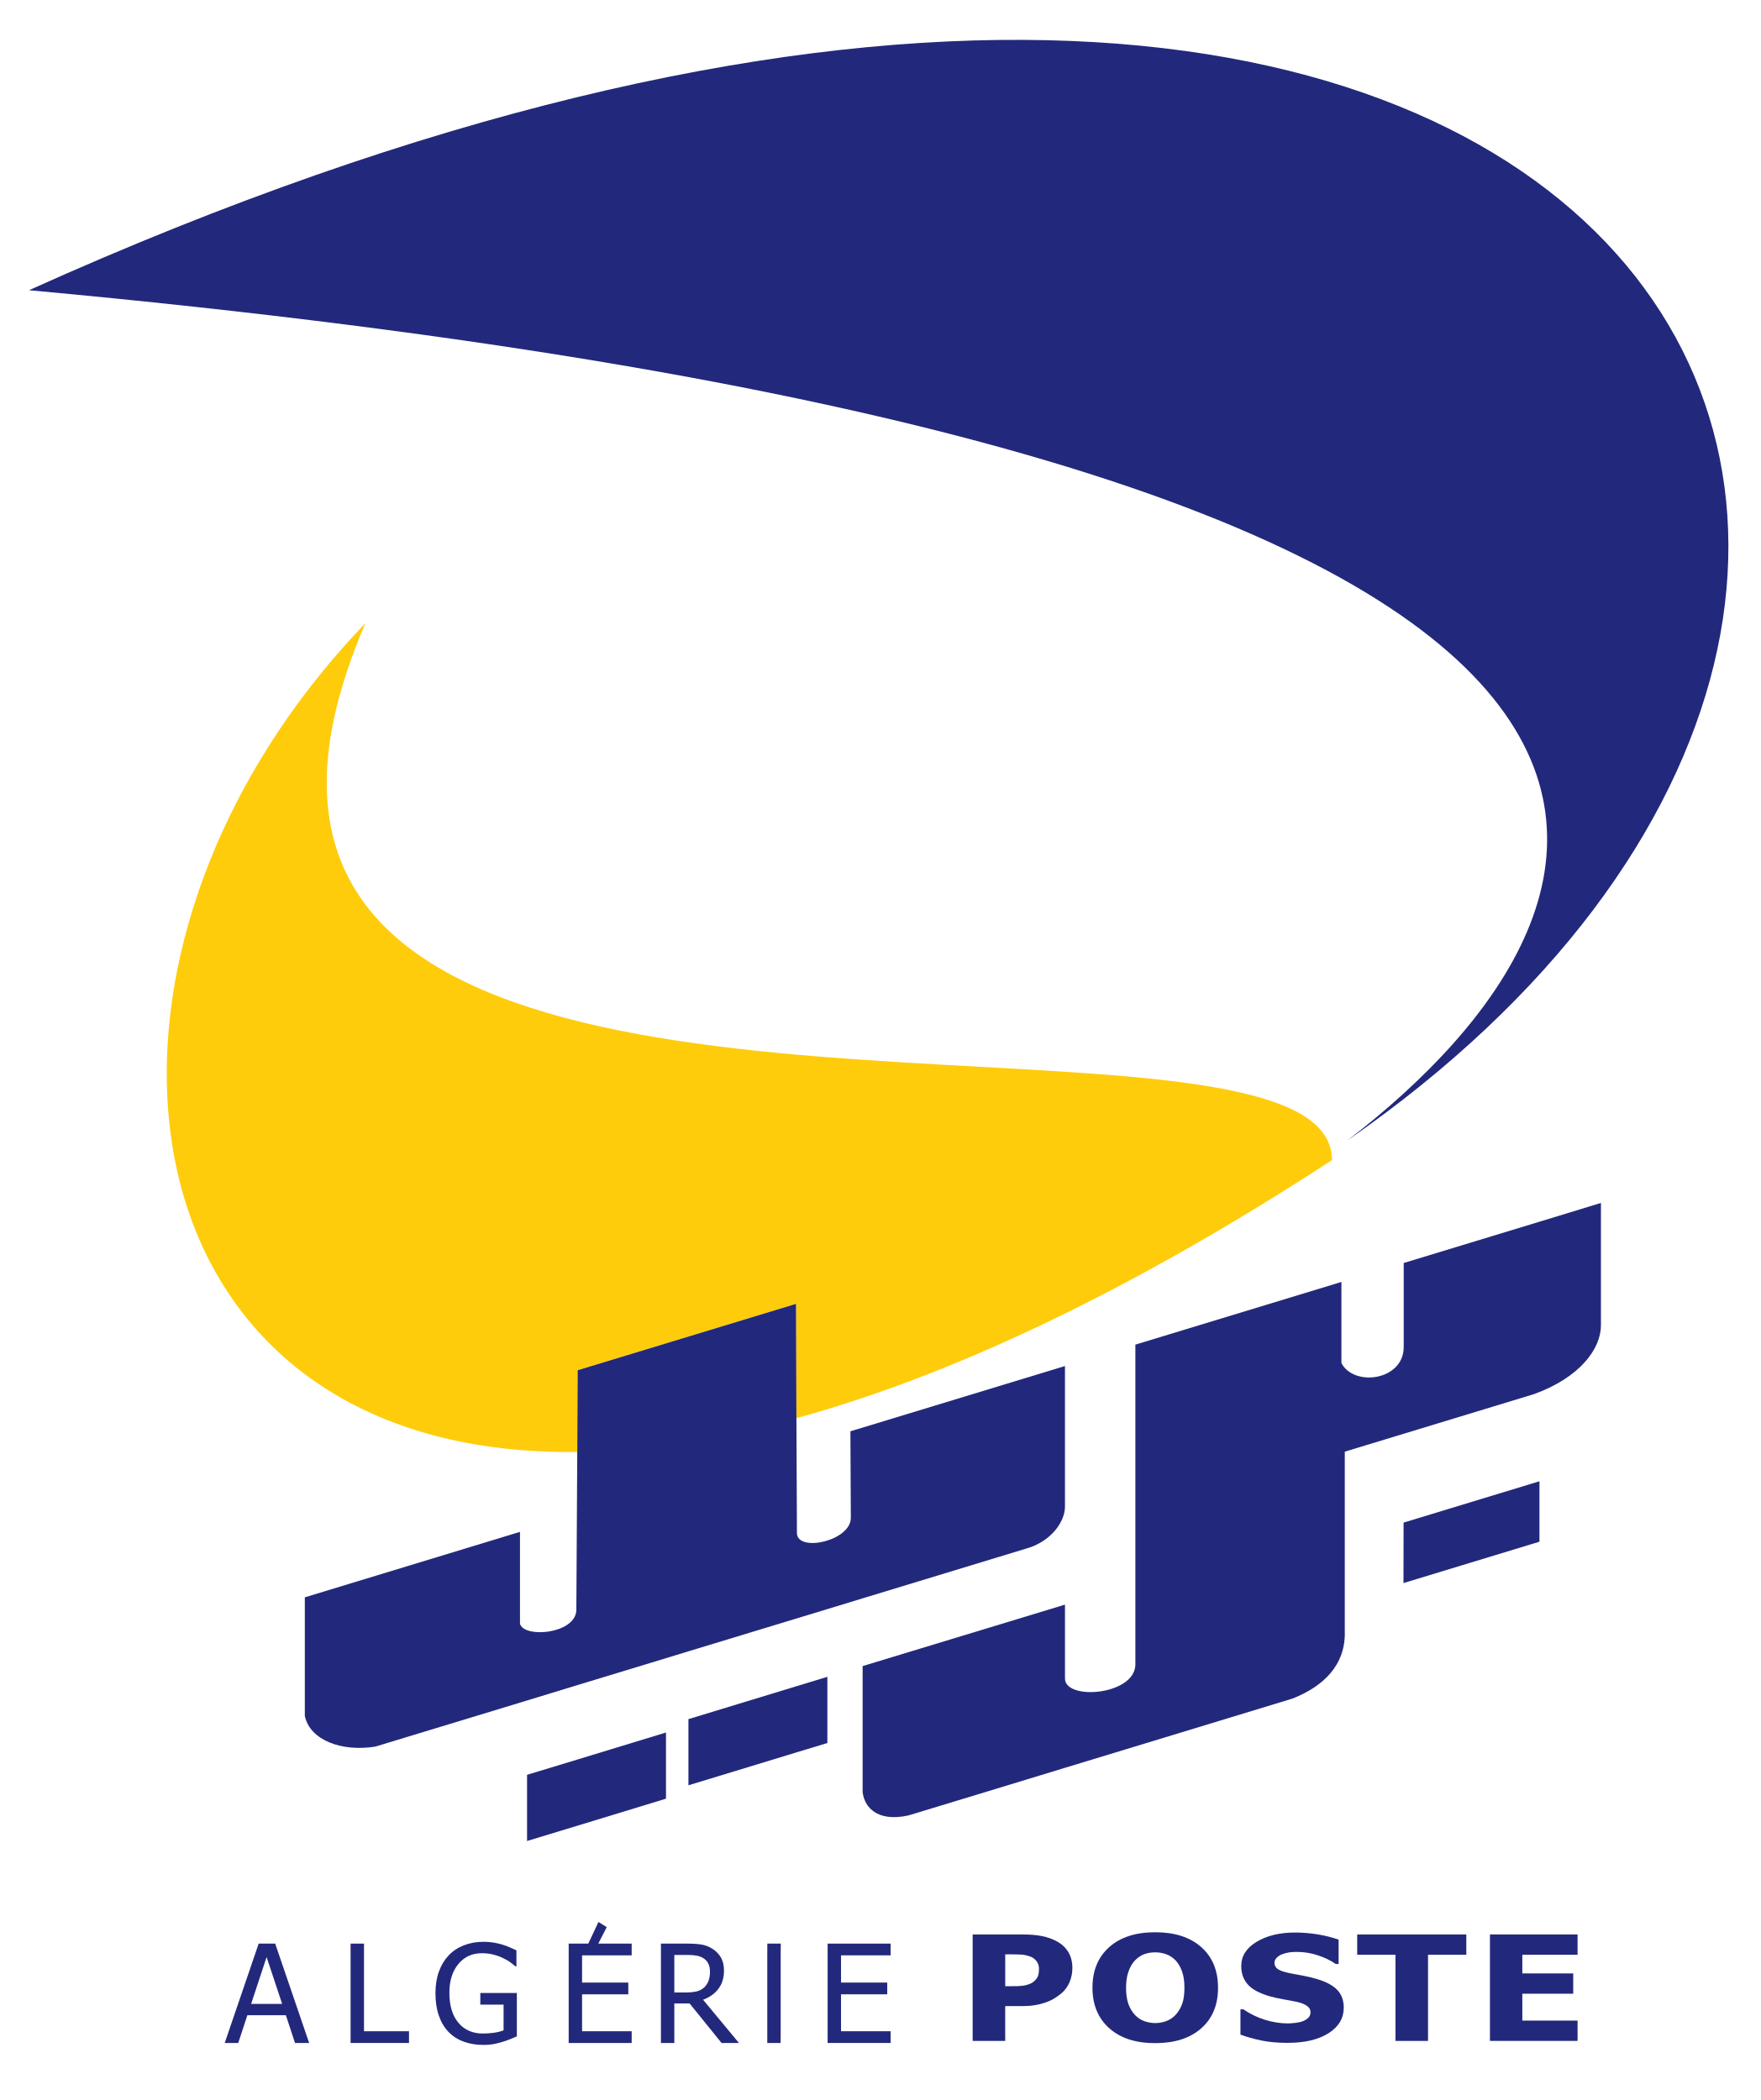
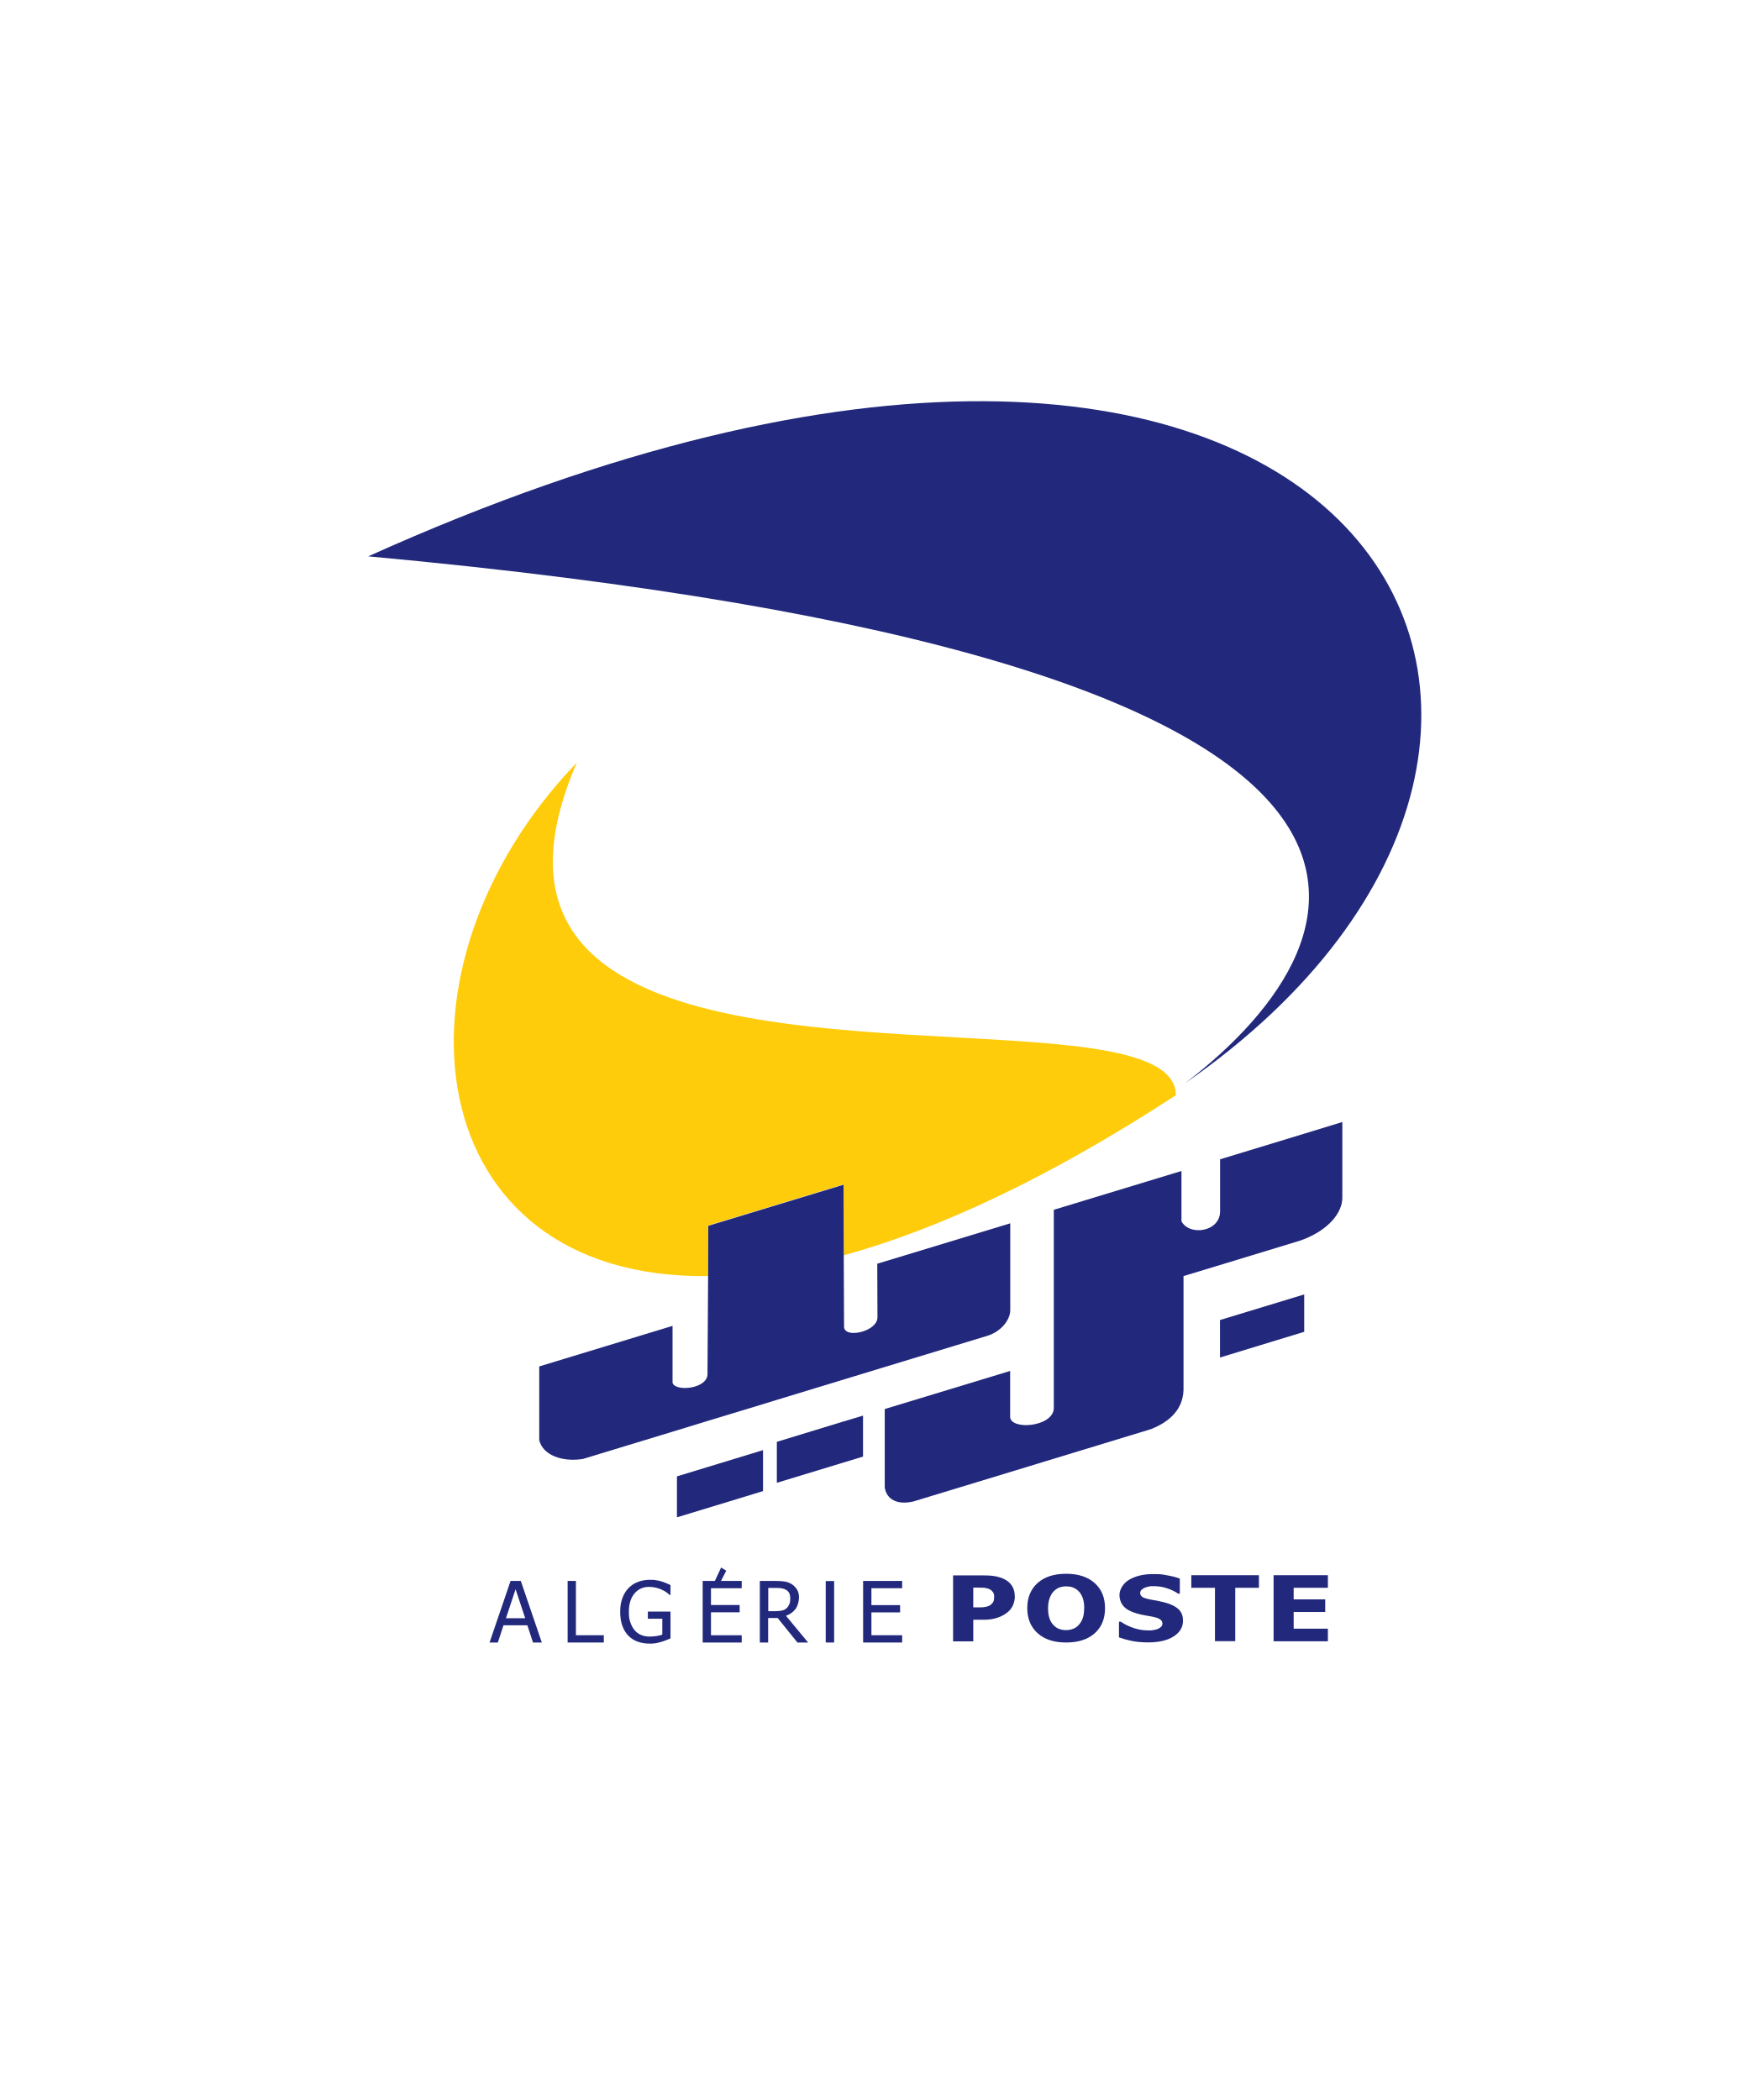
- <svg xmlns="http://www.w3.org/2000/svg" version="1.1" id="Layer_1" x="0px" y="0px" width="1718.34px" height="2050px" viewBox="0 0 1718.34 2050" enable-background="new 0 0 1718.34 2050" xml:space="preserve">
-   <path id="path3" fill="#FECC0B" d="M1300,1132.5c-201.3,131.2-375.4,211.4-522.7,251.9l-0.4-111.6l-213.1,64.79l-0.4,79.8  C106.3,1423.1,44.5,933,356.7,608.3c-209.1,484.1,503.5,405,809.9,450.1C1247.4,1070.3,1300,1090.8,1300,1132.5z" />
-   <polygon id="polygon5" fill="#22297C" points="1502.5,1446 1502.5,1505 1369.79,1545.38 1369.88,1486.35 " />
-   <polygon id="polygon7" fill="#22297C" points="807.5,1636.89 807.5,1701.5 776.9,1710.8 671.9,1742.79 671.9,1678.2 776.9,1646.2   " />
-   <polygon id="polygon9" fill="#22297C" points="650,1691.26 650,1755.86 563.8,1782.16 514.4,1797.16 514.4,1732.56 563.8,1717.56   " />
-   <path id="path11" fill="#22297C" d="M1562.5,1174.3v119.45c0,22.5-20,50.84-65.47,67.22l-134.53,40.93l-50,15.21v179.78  c-1.25,35-28.75,52.5-51.23,61.31l-153.16,46.62l-68.71,20.9c0,0-151.47,46.21-152.82,46.5c-30.95,6.76-43.03-8.46-44.67-22.82  v-122.98l197.5-60v72.14c0,21.67,68.11,16.46,68.71-13.54v-312.4l201.09-61.19v79.2c12.47,23.55,60.39,16.89,60.8-15.21v-82.5  l132.5-40.3L1562.5,1174.3z" />
-   <path id="path13" fill="#22297C" d="M1315,1113.3c300-230,490-666.7-1286.7-830C1581.7-416.7,2121.7,553.3,1315,1113.3z" />
-   <path id="path15" fill="#22297C" d="M1039.4,1333.5v137.4c0,14.4-13.51,34.4-38.8,41.1l-158.7,48.3l-34.4,10.5l-30.6,9.3l-105,31.9  l-21.9,6.7l-86.2,26.2l-49.4,15.1l-6.9,2.1L366.4,1705c-32.3,5.3-63.9-5.9-68.9-30v-115.7l210-63.9v89.6c3.5,14.2,53.1,10.4,55-12.5  l0.9-155.1l0.4-79.8l213.1-64.79l0.4,111.6l0.5,112.5c1,18.69,52.8,7.2,52.6-15.3l-0.4-84.41l11.9-3.59L1039.4,1333.5z" />
-   <g id="g17">
-     <path id="path19" fill="#22297C" d="M219.32,1994.34l33.15-97.01h16.11l33.15,97.01h-13.8l-8.92-27.11h-37.57l-8.92,27.11H219.32z    M275.39,1956.22l-15.19-45.74l-15.12,45.74H275.39z" />
-     <path id="path21" fill="#22297C" d="M399.17,1994.34h-56.99v-97.01h13.08v85.55h43.92v11.46H399.17z" />
-     <path id="path23" fill="#22297C" d="M471.75,1996.23c-6.95,0-13.32-1.05-19.08-3.13c-5.77-2.08-10.72-5.25-14.86-9.51   c-4.14-4.3-7.31-9.62-9.51-15.97c-2.2-6.34-3.3-13.63-3.3-21.89c0-7.81,1.11-14.81,3.33-21.01c2.22-6.19,5.4-11.47,9.54-15.87   c4-4.26,8.94-7.54,14.79-9.83c5.85-2.3,12.26-3.46,19.21-3.46c3.31,0,6.47,0.24,9.51,0.71c3.04,0.49,5.94,1.13,8.72,1.96   c2.2,0.65,4.66,1.55,7.36,2.71c2.71,1.15,4.9,2.14,6.57,2.96v15.58h-1.12c-1.63-1.44-3.31-2.79-5.05-4.07   c-1.74-1.28-4.19-2.67-7.36-4.14c-2.64-1.3-5.68-2.39-9.12-3.25c-3.43-0.88-7.13-1.31-11.09-1.31c-9.47,0-17.11,3.52-22.95,10.56   s-8.75,16.4-8.75,28.08c0,6.52,0.77,12.21,2.31,17.07c1.54,4.87,3.76,9,6.67,12.38c2.82,3.35,6.22,5.9,10.21,7.66   c3.99,1.76,8.46,2.64,13.44,2.64c3.7,0,7.37-0.25,11.03-0.78c3.65-0.52,6.73-1.3,9.24-2.34v-25.08h-22.71v-11.35h35.66v42.36   c-1.67,0.73-3.91,1.67-6.7,2.79c-2.8,1.13-5.41,2.02-7.83,2.68c-3.22,0.96-6.12,1.67-8.72,2.15   C478.59,1996.01,475.45,1996.23,471.75,1996.23z" />
-     <polygon fill="#22297C" points="568.1,1908.79 568.1,1935.37 613.21,1935.37 613.21,1946.83 568.1,1946.83 568.1,1982.87    616.51,1982.87 616.51,1994.33 555.03,1994.33 555.03,1897.33 574.17,1897.33 584.09,1876.22 592.17,1881.25 583.92,1897.33    616.51,1897.33 616.51,1908.79  " />
-     <path id="path27" fill="#22297C" d="M721.21,1994.34h-16.97l-31.17-38.57h-14.93v38.57h-13.08v-97.01h25.36   c5.63,0,10.36,0.29,14.17,0.91c3.81,0.61,7.43,2.02,10.86,4.23c3.43,2.18,6.15,4.98,8.15,8.41c2,3.43,3.01,7.69,3.01,12.77   c0,7.12-1.83,13.08-5.48,17.85c-3.65,4.77-8.63,8.32-14.93,10.62L721.21,1994.34z M692.94,1924.62c0-2.82-0.51-5.33-1.52-7.53   c-1.02-2.19-2.58-3.98-4.69-5.37c-1.85-1.21-4.01-2.07-6.47-2.58c-2.47-0.49-5.53-0.74-9.18-0.74h-12.94v36.62h11.49   c3.74,0,7.11-0.33,10.1-0.99c2.99-0.66,5.55-2,7.66-4.03c1.89-1.84,3.29-4,4.19-6.52C692.49,1930.96,692.94,1928.01,692.94,1924.62   z" />
-     <path id="path29" fill="#22297C" d="M761.88,1994.34h-13.02v-9.9l0,0v-77.21l0,0l0.05-9.9h13.13l-0.1,9.9l0,0v77.21l0,0   L761.88,1994.34z" />
-     <path id="path31" fill="#22297C" d="M807.76,1994.34v-97.01h61.48v11.46h-48.41v26.58h45.11v11.46h-45.11v36.04h48.41v11.46h-61.48   V1994.34z" />
-   </g>
-   <g id="g33">
-     <path id="path35" fill="#22297C" d="M1046.64,1921.21c0,4.84-0.93,9.45-2.79,13.83c-1.88,4.37-4.56,8.02-8.07,10.96   c-2.16,1.81-4.52,3.48-7.09,5.02c-2.58,1.53-5.43,2.83-8.54,3.91c-3.13,1.07-6.5,1.91-10.16,2.52c-3.66,0.61-7.73,0.9-12.27,0.9   h-16.65v33.99h-31.76v-103.93h49.09c7.29,0,13.59,0.55,18.89,1.64s10.1,2.82,14.39,5.21c4.76,2.6,8.44,6.07,11.04,10.43   C1045.34,1910.04,1046.64,1915.21,1046.64,1921.21z M1014.04,1921.84c0-2.93-0.86-5.45-2.56-7.57c-1.7-2.12-3.73-3.56-6.11-4.37   c-3-1.06-5.87-1.68-8.61-1.85c-2.75-0.17-6.47-0.24-11.17-0.24h-4.5v31.13h2.21c3,0,5.83-0.03,8.49-0.08   c2.66-0.04,4.98-0.21,6.96-0.49c1.7-0.23,3.5-0.68,5.39-1.36c1.89-0.68,3.36-1.44,4.38-2.28c2.15-1.72,3.61-3.51,4.38-5.37   C1013.65,1927.52,1014.04,1925,1014.04,1921.84z" />
-     <path id="path37" fill="#22297C" d="M1188.79,1940.41c0,16.8-5.47,30.01-16.4,39.64c-10.93,9.64-25.91,14.44-44.92,14.44   c-19.08,0-34.05-4.86-44.93-14.61c-10.86-9.76-16.3-22.91-16.3-39.47c0-16.71,5.44-29.91,16.3-39.61   c10.88-9.71,25.85-14.55,44.93-14.55c19.01,0,33.99,4.82,44.92,14.47C1183.32,1910.39,1188.79,1923.61,1188.79,1940.41z    M1156,1940.33c0-6.18-0.77-11.46-2.32-15.8c-1.56-4.36-3.64-7.93-6.25-10.72c-2.71-2.83-5.78-4.86-9.21-6.1   c-3.43-1.23-6.98-1.85-10.65-1.85c-3.91,0-7.45,0.57-10.63,1.71c-3.16,1.14-6.22,3.17-9.16,6.1c-2.62,2.7-4.72,6.29-6.33,10.75   c-1.62,4.46-2.42,9.79-2.42,15.99c0,6.37,0.76,11.66,2.29,15.88c1.53,4.21,3.63,7.73,6.29,10.57c2.71,2.89,5.8,4.94,9.26,6.18   c3.46,1.23,7.01,1.85,10.7,1.85c3.73,0,7.35-0.66,10.86-1.99c3.52-1.32,6.54-3.38,9.09-6.17c2.72-3.03,4.81-6.54,6.28-10.57   C1155.27,1952.12,1156,1946.86,1156,1940.33z" />
-     <path id="path39" fill="#22297C" d="M1256.62,1994.22c-9.69,0-18.19-0.76-25.53-2.3c-7.32-1.53-14.14-3.44-20.42-5.72v-24.71h2.88   c6.35,4.41,13.34,7.81,20.98,10.2c7.65,2.36,15.06,3.55,22.25,3.55c1.82,0,4.21-0.16,7.19-0.49c2.97-0.33,5.35-0.84,7.17-1.54   c2.21-0.78,4.08-1.89,5.61-3.31c1.53-1.42,2.29-3.29,2.29-5.62c0-2.61-1.24-4.73-3.74-6.35c-2.49-1.63-5.46-2.81-8.91-3.56   c-4.32-0.93-8.91-1.82-13.81-2.65c-4.9-0.84-9.47-1.87-13.71-3.08c-9.79-2.84-16.82-6.65-21.05-11.45   c-4.26-4.79-6.38-10.79-6.38-18.01c0-9.73,5.01-17.6,15.03-23.62c10.02-6.04,22.54-9.04,37.54-9.04c7.53,0,15.02,0.63,22.46,1.88   c7.44,1.25,14.1,2.96,20,5.1v23.73h-2.8c-4.7-3.31-10.44-6.1-17.2-8.38c-6.77-2.28-13.71-3.42-20.85-3.42   c-2.77,0-5.26,0.17-7.47,0.49s-4.53,0.95-6.97,1.88c-1.97,0.74-3.69,1.86-5.14,3.32c-1.44,1.46-2.16,3.11-2.16,4.92   c0,2.65,1.14,4.75,3.44,6.31c2.3,1.56,6.73,2.97,13.29,4.22c4.25,0.8,8.34,1.56,12.27,2.3c3.95,0.74,8.14,1.78,12.62,3.08   c8.77,2.61,15.29,6.1,19.57,10.5c4.28,4.4,6.42,10.21,6.42,17.42c0,10.33-4.94,18.63-14.81,24.91   C1286.78,1991.07,1273.43,1994.22,1256.62,1994.22z" />
-     <path id="path41" fill="#22297C" d="M1361.97,1992.33v-84.1h-37.36v-19.82h106.49v19.82h-37.36v84.1H1361.97z" />
-     <path id="path43" fill="#22297C" d="M1454.18,1992.33V1888.4h85.52v19.82h-53.93v18.21h49.68v19.82h-49.68v26.24h53.93v19.82   h-85.52V1992.33z" />
+ <svg xmlns="http://www.w3.org/2000/svg" version="1.1" viewBox="0 0 1718.3 2050">
+   <defs>
+     <style>
+       .cls-1 {
+         fill: #fecc0b;
+       }
+ 
+       .cls-2 {
+         fill: #22297c;
+       }
+     </style>
+   </defs>
+   <g>
+     <g id="Layer_1">
+       <g>
+         <path id="path3" class="cls-1" d="M1147.4,1069.3c-124.7,81.3-232.6,131-323.9,156.1l-.2-69.2-132,40.1-.2,49.4c-283.2,3.5-321.5-300.2-128.1-501.3-129.6,300,312,251,501.9,278.9,50.1,7.4,82.7,20.1,82.7,45.9Z" />
+         <polygon id="polygon5" class="cls-2" points="1272.9 1263.6 1272.9 1300.1 1190.7 1325.2 1190.7 1288.6 1272.9 1263.6" />
+         <polygon id="polygon7" class="cls-2" points="842.3 1381.9 842.3 1421.9 823.3 1427.7 758.2 1447.5 758.2 1407.5 823.3 1387.6 842.3 1381.9" />
+         <polygon id="polygon9" class="cls-2" points="744.7 1415.6 744.7 1455.6 691.3 1471.9 660.7 1481.2 660.7 1441.2 691.3 1431.9 744.7 1415.6" />
+         <path id="path11" class="cls-2" d="M1310.1,1095.2v74c0,13.9-12.4,31.5-40.6,41.7l-83.4,25.4-31,9.4v111.4c-.8,21.7-17.8,32.5-31.7,38l-94.9,28.9-42.6,13s-93.9,28.6-94.7,28.8c-19.2,4.2-26.7-5.2-27.7-14.1v-76.2l122.4-37.2v44.7c0,13.4,42.2,10.2,42.6-8.4v-193.6l124.6-37.9v49.1c7.7,14.6,37.4,10.5,37.7-9.4v-51.1l82.1-25,37.2-11.4Z" />
+         <path id="path13" class="cls-2" d="M1156.7,1057.4c185.9-142.5,303.6-413.1-797.3-514.3,962.6-433.8,1297.2,167.3,797.3,514.3Z" />
+         <path id="path15" class="cls-2" d="M986,1193.9v85.1c0,8.9-8.4,21.3-24,25.5l-98.3,29.9-21.3,6.5-19,5.8-65.1,19.8-13.6,4.2-53.4,16.2-30.6,9.4-4.3,1.3-87.4,26.6c-20,3.3-39.6-3.7-42.7-18.6v-71.7l130.1-39.6v55.5c2.2,8.8,32.9,6.4,34.1-7.7l.6-96.1.2-49.4,132-40.1.2,69.2.3,69.7c.6,11.6,32.7,4.5,32.6-9.5l-.2-52.3,7.4-2.2,122.4-37.2Z" />
+         <g id="g17">
+           <path id="path19" class="cls-2" d="M477.8,1603.4l20.5-60.1h10l20.5,60.1h-8.6l-5.5-16.8h-23.3l-5.5,16.8h-8.2ZM512.6,1579.7l-9.4-28.3-9.4,28.3h18.8Z" />
+           <path id="path21" class="cls-2" d="M589.3,1603.4h-35.3v-60.1h8.1v53h27.2v7.1h0Z" />
+           <path id="path23" class="cls-2" d="M634.2,1604.5c-4.3,0-8.3-.7-11.8-1.9-3.6-1.3-6.6-3.3-9.2-5.9-2.6-2.7-4.5-6-5.9-9.9-1.4-3.9-2-8.4-2-13.6s.7-9.2,2.1-13c1.4-3.8,3.3-7.1,5.9-9.8,2.5-2.6,5.5-4.7,9.2-6.1,3.6-1.4,7.6-2.1,11.9-2.1s4,.1,5.9.4c1.9.3,3.7.7,5.4,1.2,1.4.4,2.9,1,4.6,1.7,1.7.7,3,1.3,4.1,1.8v9.7h-.7c-1-.9-2.1-1.7-3.1-2.5-1.1-.8-2.6-1.7-4.6-2.6-1.6-.8-3.5-1.5-5.7-2-2.1-.5-4.4-.8-6.9-.8-5.9,0-10.6,2.2-14.2,6.5s-5.4,10.2-5.4,17.4.5,7.6,1.4,10.6c1,3,2.3,5.6,4.1,7.7,1.7,2.1,3.9,3.7,6.3,4.7s5.2,1.6,8.3,1.6,4.6-.2,6.8-.5c2.3-.3,4.2-.8,5.7-1.4v-15.5h-14.1v-7h22.1v26.2c-1,.5-2.4,1-4.2,1.7-1.7.7-3.4,1.3-4.9,1.7-2,.6-3.8,1-5.4,1.3-1.6.3-3.6.4-5.8.4Z" />
+           <polygon class="cls-2" points="693.9 1550.4 693.9 1566.8 721.9 1566.8 721.9 1573.9 693.9 1573.9 693.9 1596.3 723.9 1596.3 723.9 1603.4 685.8 1603.4 685.8 1543.3 697.7 1543.3 703.8 1530.2 708.8 1533.3 703.7 1543.3 723.9 1543.3 723.9 1550.4 693.9 1550.4" />
+           <path id="path27" class="cls-2" d="M788.8,1603.4h-10.5l-19.3-23.9h-9.3v23.9h-8.1v-60.1h15.7c3.5,0,6.4.2,8.8.6,2.4.4,4.6,1.3,6.7,2.6,2.1,1.4,3.8,3.1,5.1,5.2s1.9,4.8,1.9,7.9-1.1,8.1-3.4,11.1c-2.3,3-5.3,5.2-9.3,6.6l21.7,26.2ZM771.3,1560.2c0-1.7-.3-3.3-.9-4.7-.6-1.4-1.6-2.5-2.9-3.3-1.1-.7-2.5-1.3-4-1.6-1.5-.3-3.4-.5-5.7-.5h-8v22.7h7.1c2.3,0,4.4-.2,6.3-.6s3.4-1.2,4.7-2.5c1.2-1.1,2-2.5,2.6-4,.6-1.6.8-3.4.8-5.5Z" />
+           <path id="path29" class="cls-2" d="M814,1603.4h-8.1v-6.1h0v-47.8h0v-6.1h8.2v6.1h0v47.8h0v6.1Z" />
+           <path id="path31" class="cls-2" d="M842.4,1603.4v-60.1h38.1v7.1h-30v16.5h28v7.1h-28v22.3h30v7.1h-38.1Z" />
+         </g>
+         <g id="g33">
+           <path id="path35" class="cls-2" d="M990.5,1558.1c0,3-.6,5.9-1.7,8.6-1.2,2.7-2.8,5-5,6.8-1.3,1.1-2.8,2.2-4.4,3.1-1.6.9-3.4,1.8-5.3,2.4-1.9.7-4,1.2-6.3,1.6s-4.8.6-7.6.6h-10.3v21.1h-19.7v-64.4h30.4c4.5,0,8.4.3,11.7,1,3.3.7,6.3,1.7,8.9,3.2,2.9,1.6,5.2,3.8,6.8,6.5,1.6,2.7,2.4,5.9,2.4,9.6ZM970.3,1558.4c0-1.8-.5-3.4-1.6-4.7s-2.3-2.2-3.8-2.7c-1.9-.7-3.6-1-5.3-1.1-1.7-.1-4-.1-6.9-.1h-2.8v19.3h1.4c1.9,0,3.6,0,5.3,0,1.6,0,3.1-.1,4.3-.3,1.1-.1,2.2-.4,3.3-.8,1.2-.4,2.1-.9,2.7-1.4,1.3-1.1,2.2-2.2,2.7-3.3.5-1.1.7-2.7.7-4.7Z" />
+           <path id="path37" class="cls-2" d="M1078.5,1569.9c0,10.4-3.4,18.6-10.2,24.6-6.8,6-16.1,8.9-27.8,8.9s-21.1-3-27.8-9.1c-6.7-6-10.1-14.2-10.1-24.5s3.4-18.5,10.1-24.5c6.7-6,16-9,27.8-9s21.1,3,27.8,9c6.8,6,10.2,14.2,10.2,24.6ZM1058.2,1569.9c0-3.8-.5-7.1-1.4-9.8-1-2.7-2.3-4.9-3.9-6.6-1.7-1.8-3.6-3-5.7-3.8-2.1-.8-4.3-1.1-6.6-1.1s-4.6.4-6.6,1.1c-2,.7-3.9,2-5.7,3.8-1.6,1.7-2.9,3.9-3.9,6.7-1,2.8-1.5,6.1-1.5,9.9s.5,7.2,1.4,9.8c.9,2.6,2.2,4.8,3.9,6.5,1.7,1.8,3.6,3.1,5.7,3.8,2.1.8,4.3,1.1,6.6,1.1s4.6-.4,6.7-1.2c2.2-.8,4.1-2.1,5.6-3.8,1.7-1.9,3-4.1,3.9-6.5.9-2.5,1.4-5.8,1.4-9.8Z" />
+           <path id="path39" class="cls-2" d="M1120.6,1603.3c-6,0-11.3-.5-15.8-1.4-4.5-.9-8.8-2.1-12.7-3.5v-15.3h1.8c3.9,2.7,8.3,4.8,13,6.3,4.7,1.5,9.3,2.2,13.8,2.2s2.6,0,4.5-.3c1.8-.2,3.3-.5,4.4-1,1.4-.5,2.5-1.2,3.5-2.1s1.4-2,1.4-3.5-.8-2.9-2.3-3.9c-1.5-1-3.4-1.7-5.5-2.2-2.7-.6-5.5-1.1-8.6-1.6-3-.5-5.9-1.2-8.5-1.9-6.1-1.8-10.4-4.1-13-7.1-2.6-3-4-6.7-4-11.2s3.1-10.9,9.3-14.6c6.2-3.7,14-5.6,23.3-5.6s9.3.4,13.9,1.2,8.7,1.8,12.4,3.2v14.7h-1.7c-2.9-2.1-6.5-3.8-10.7-5.2-4.2-1.4-8.5-2.1-12.9-2.1s-3.3.1-4.6.3-2.8.6-4.3,1.2c-1.2.5-2.3,1.2-3.2,2.1-.9.9-1.3,1.9-1.3,3,0,1.6.7,2.9,2.1,3.9,1.4,1,4.2,1.8,8.2,2.6,2.6.5,5.2,1,7.6,1.4,2.4.5,5,1.1,7.8,1.9,5.4,1.6,9.5,3.8,12.1,6.5,2.7,2.7,4,6.3,4,10.8,0,6.4-3.1,11.5-9.2,15.4-6.1,3.9-14.4,5.8-24.8,5.8Z" />
+           <path id="path41" class="cls-2" d="M1185.8,1602.1v-52.1h-23.1v-12.3h66v12.3h-23.1v52.1h-19.7Z" />
+           <path id="path43" class="cls-2" d="M1243,1602.1v-64.4h53v12.3h-33.4v11.3h30.8v12.3h-30.8v16.3h33.4v12.3h-53Z" />
+         </g>
+       </g>
+     </g>
  </g>
</svg>
